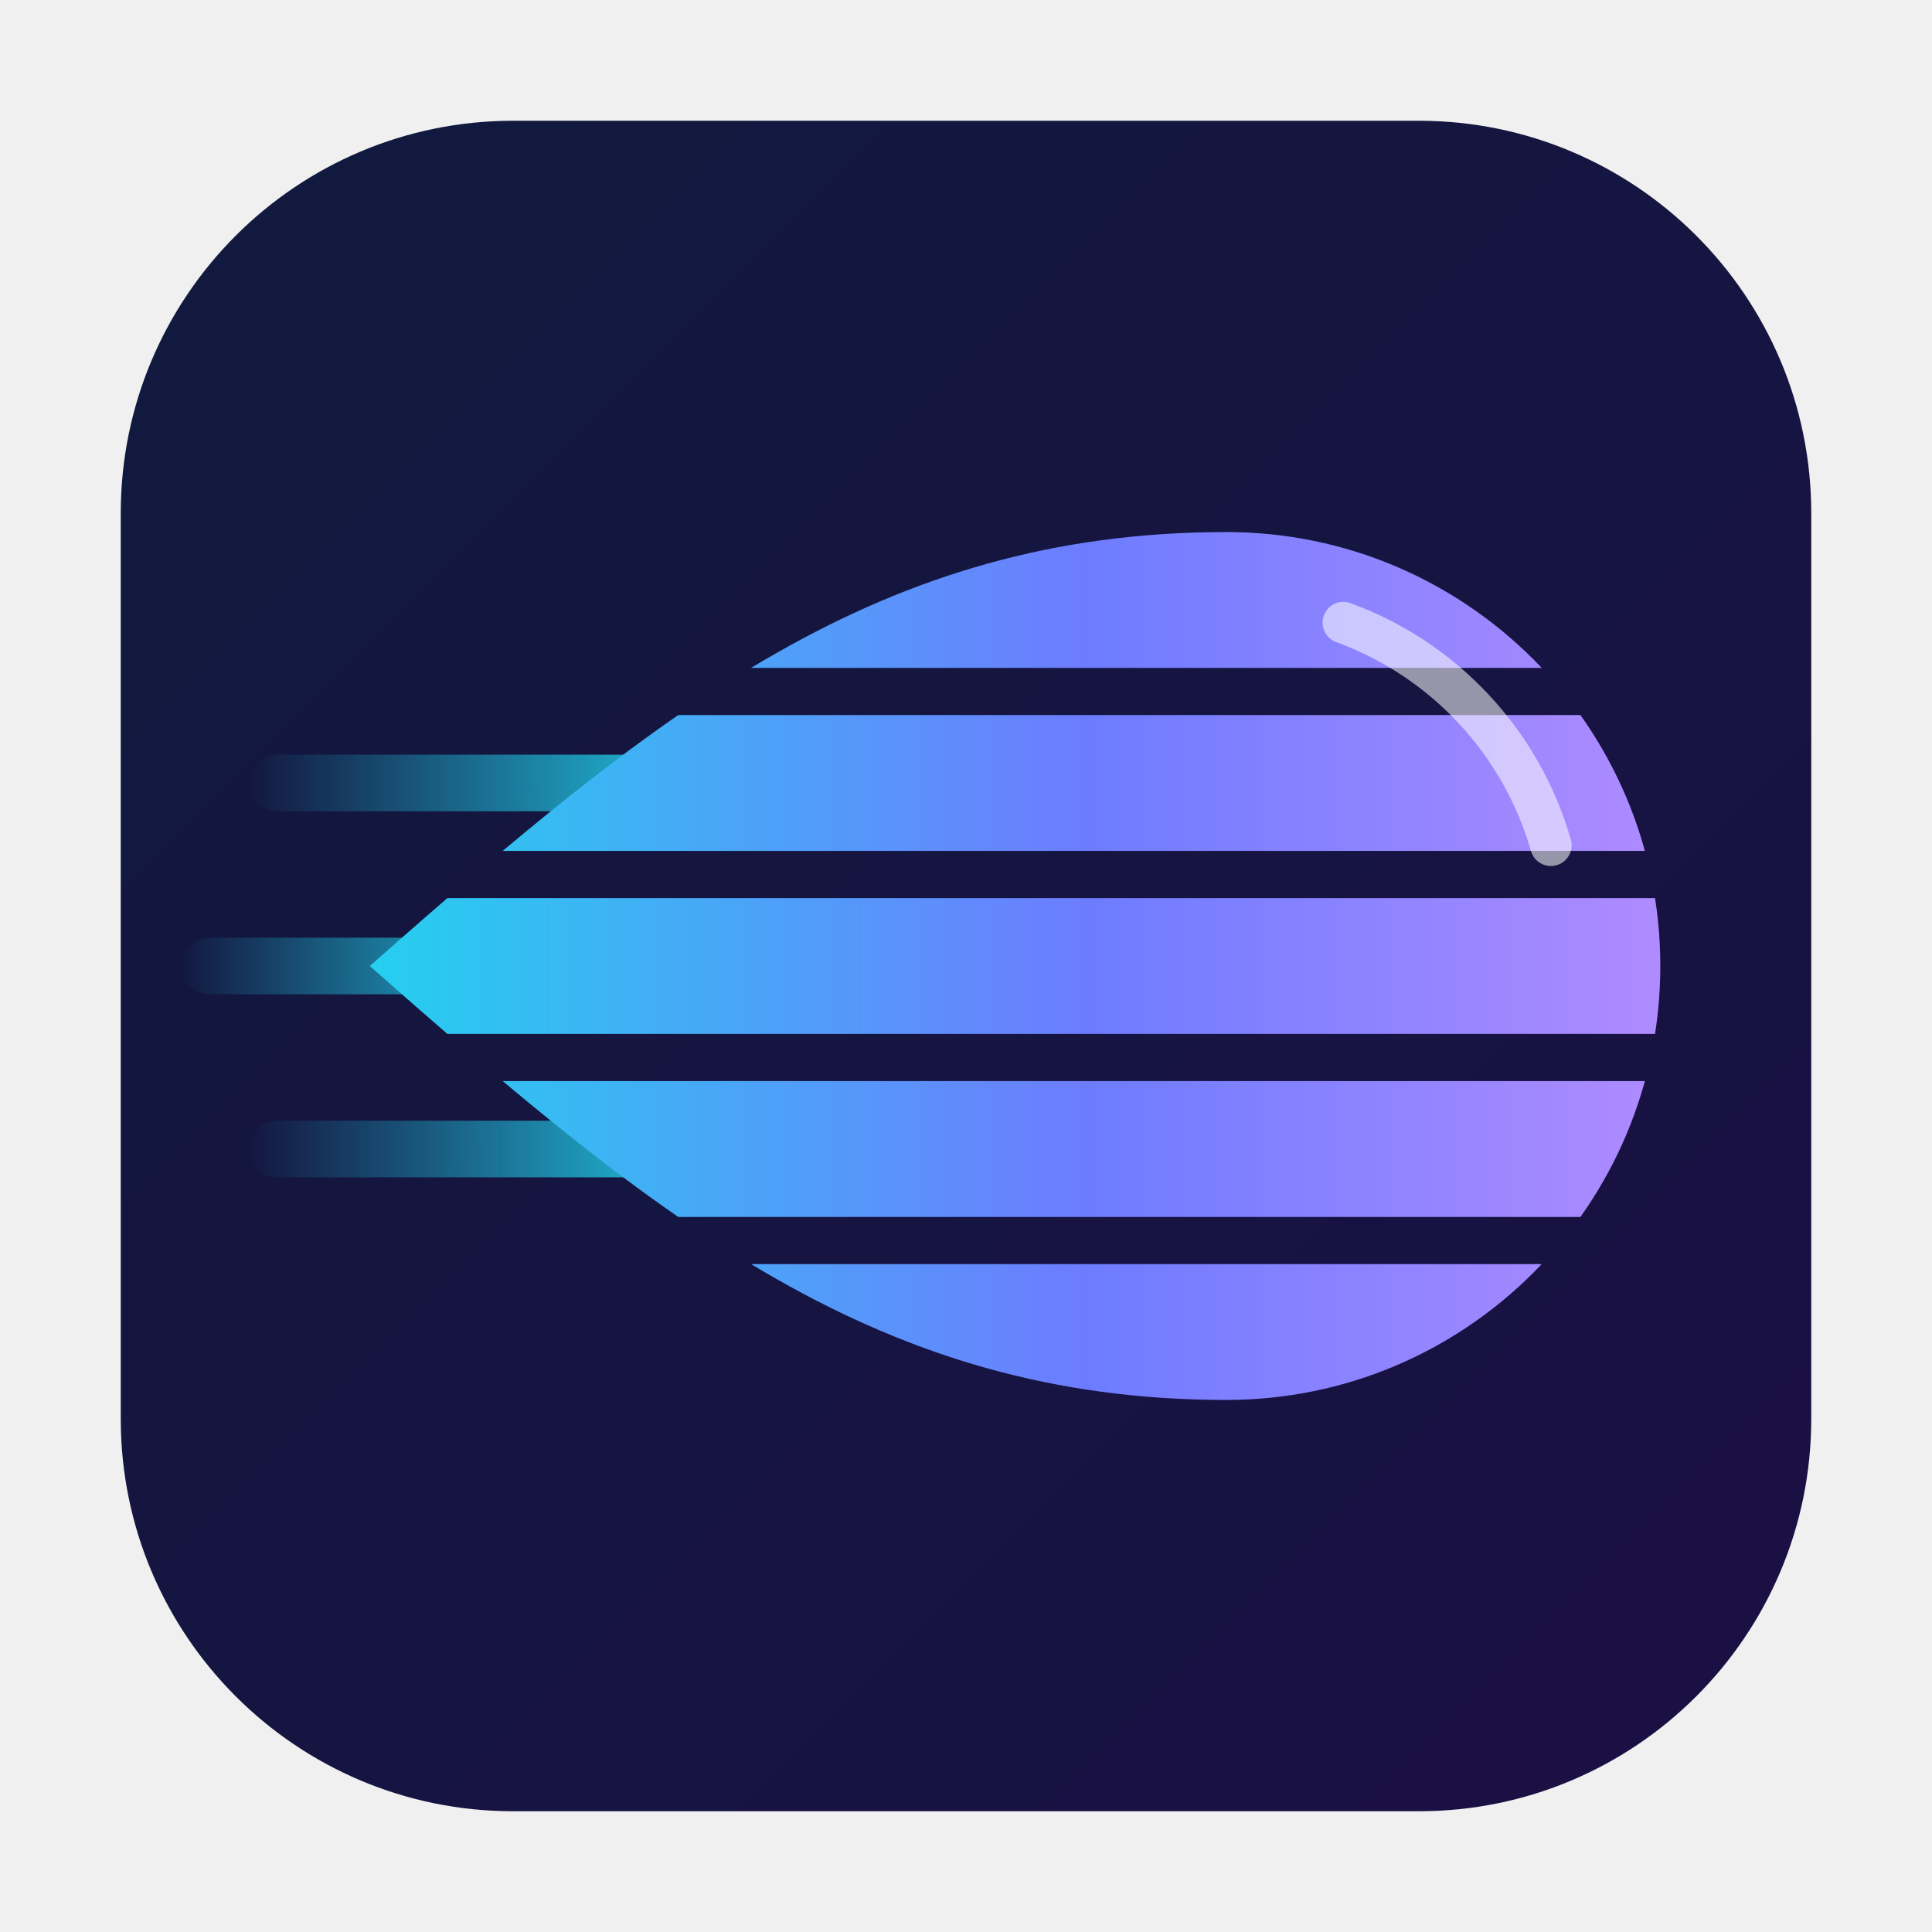
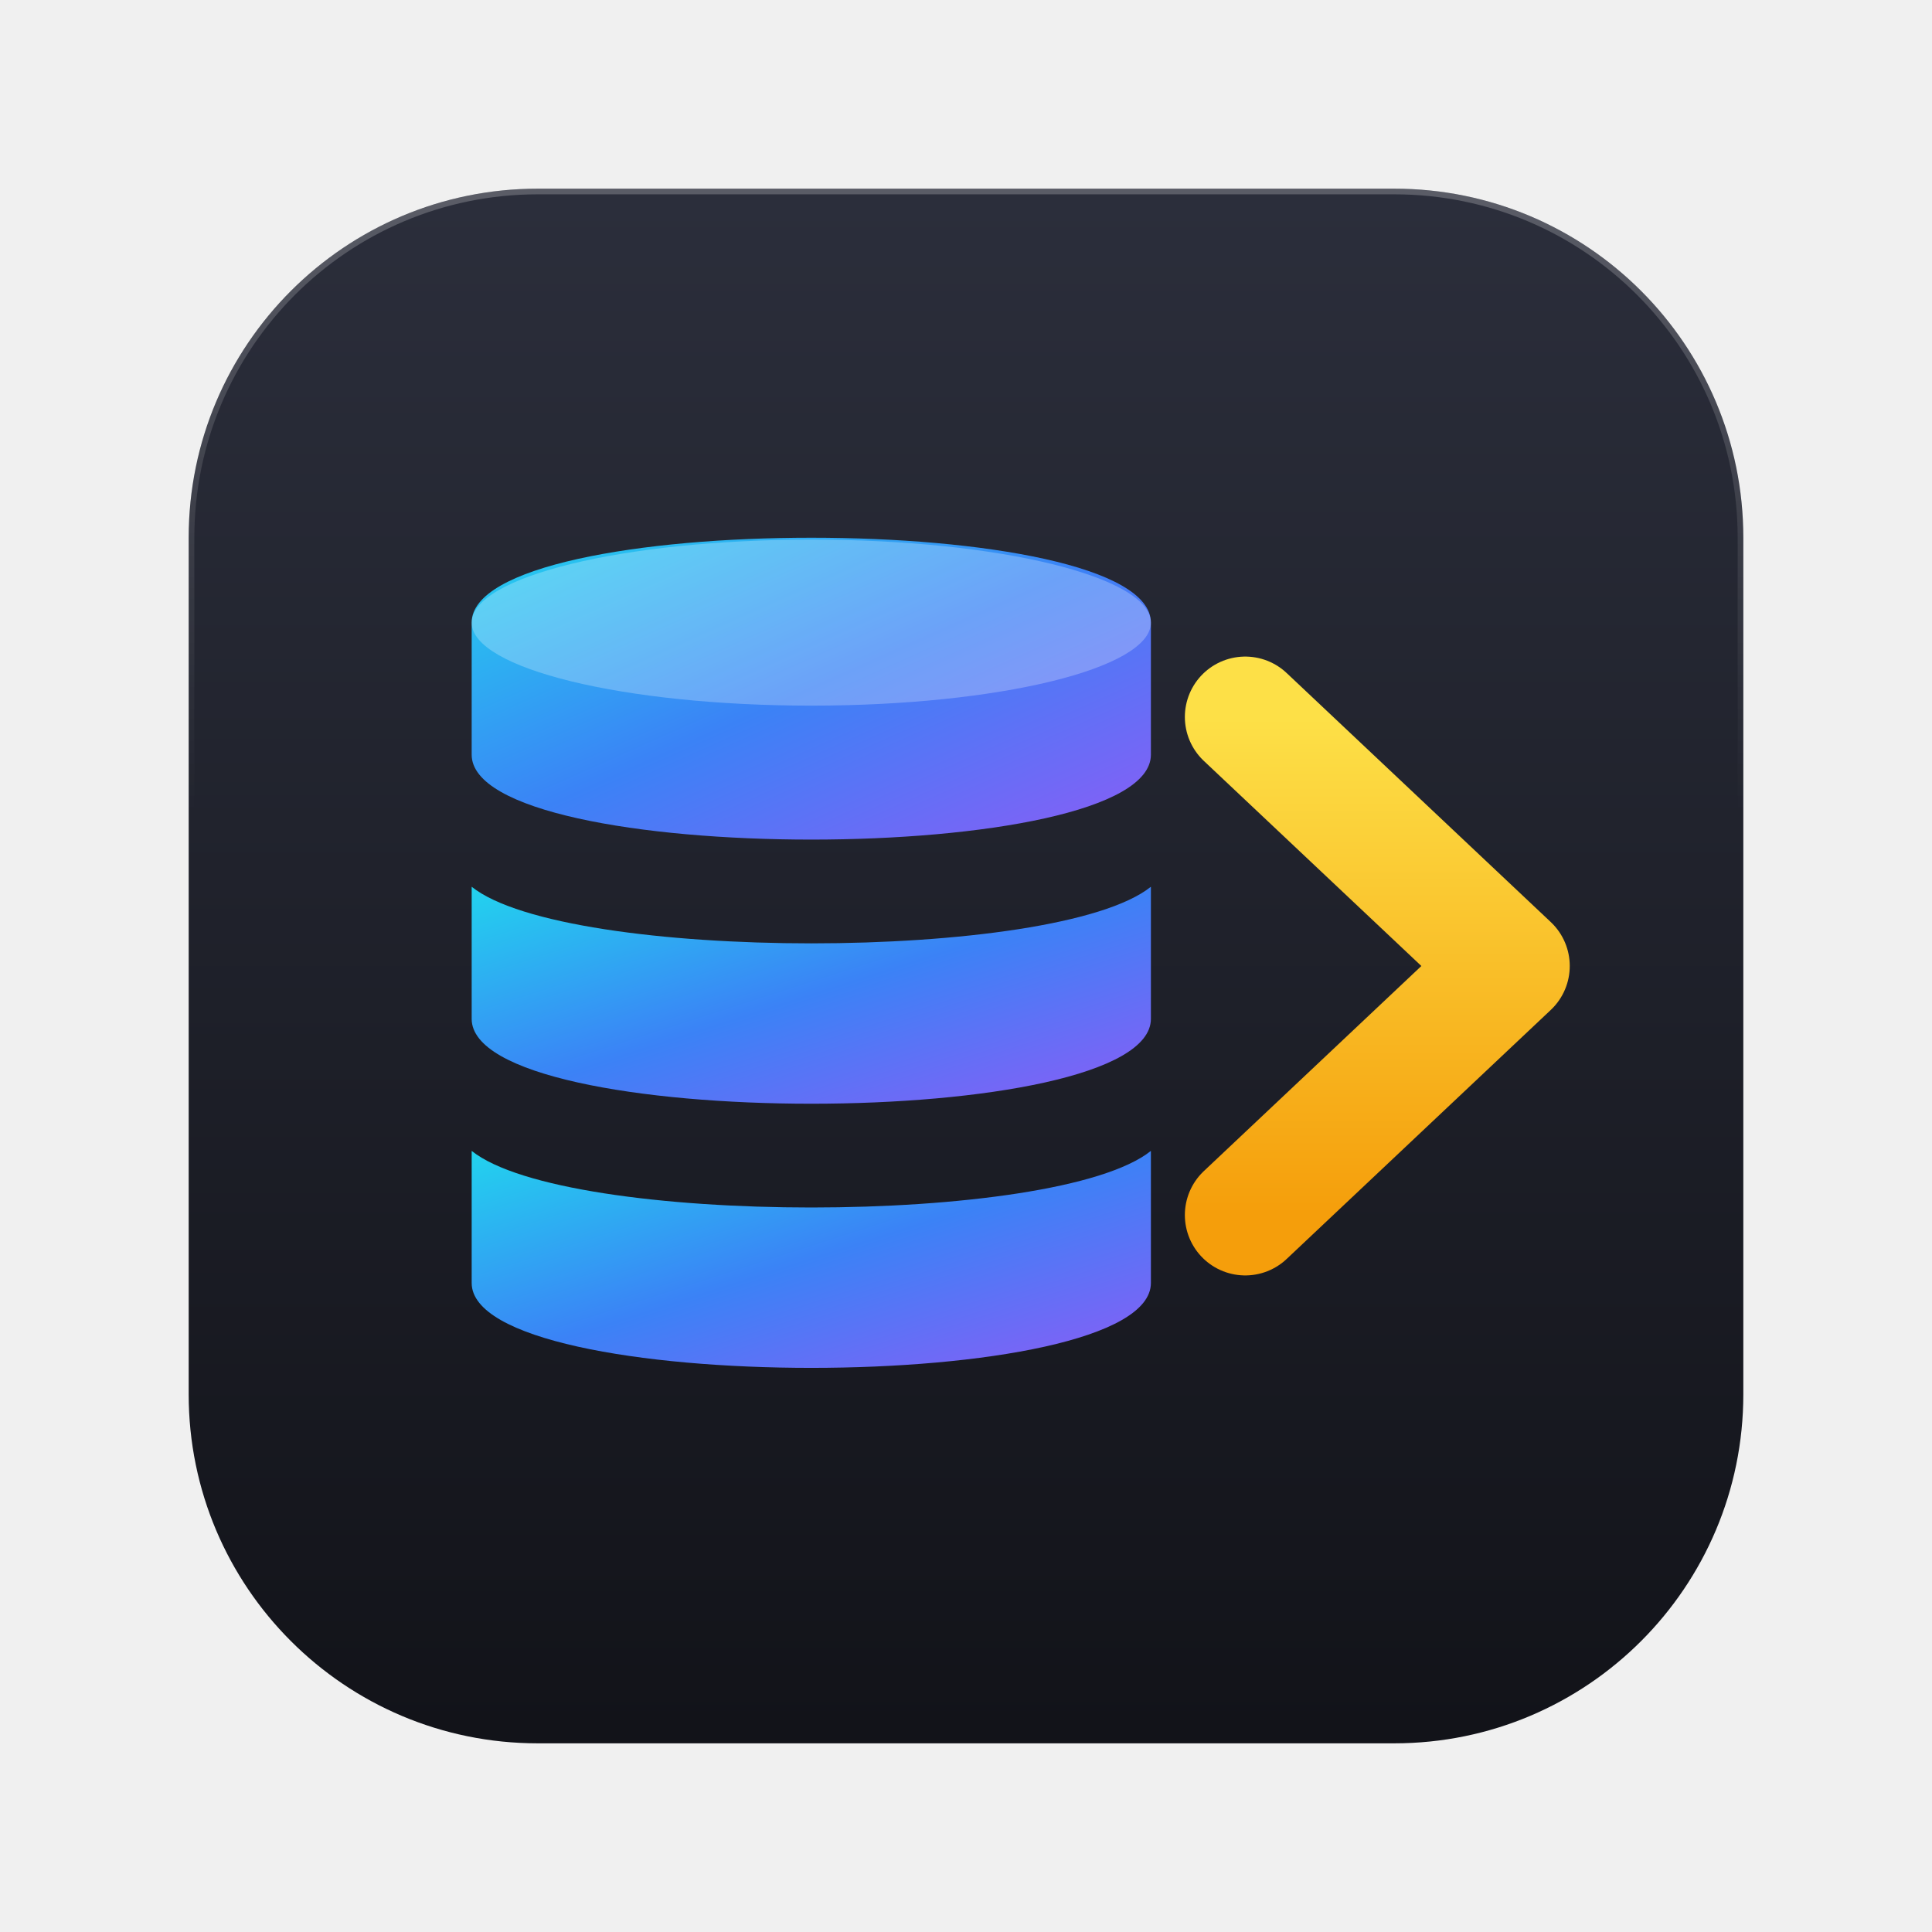
<svg xmlns="http://www.w3.org/2000/svg" width="1024" height="1024" viewBox="0 0 1024 1024">
  <defs>
-     <linearGradient id="tile" x1="0" y1="0" x2="1" y2="1">
-       <stop offset="0" stop-color="#101a3d" />
-       <stop offset="1" stop-color="#1b0f45" />
+     <linearGradient id="tile" x1="0" y1="0" x2="0" y2="1">
+       <stop offset="0" stop-color="#2b2e3b" />
+       <stop offset="1" stop-color="#121319" />
    </linearGradient>
-     <linearGradient id="flow" x1="0" y1="0" x2="1" y2="0">
+     <linearGradient id="edge" x1="0" y1="0" x2="0" y2="1">
+       <stop offset="0" stop-color="#ffffff" stop-opacity="0.22" />
+       <stop offset="0.4" stop-color="#ffffff" stop-opacity="0" />
+     </linearGradient>
+     <linearGradient id="brand" x1="0" y1="0" x2="1" y2="1">
      <stop offset="0" stop-color="#22d3ee" />
-       <stop offset="0.55" stop-color="#6d7cff" />
-       <stop offset="1" stop-color="#b48cff" />
+       <stop offset="0.5" stop-color="#3b82f6" />
+       <stop offset="1" stop-color="#8b5cf6" />
    </linearGradient>
-     <linearGradient id="trail" x1="0" y1="0" x2="1" y2="0">
-       <stop offset="0" stop-color="#22d3ee" stop-opacity="0" />
-       <stop offset="1" stop-color="#22d3ee" stop-opacity="0.95" />
+     <linearGradient id="bolt" x1="0" y1="0" x2="0" y2="1">
+       <stop offset="0" stop-color="#fde047" />
+       <stop offset="1" stop-color="#f59e0b" />
    </linearGradient>
-     <clipPath id="drop">
-       <path d="M 196 512 C 350 376, 466 282, 650 282 A 230 230 0 0 1 650 742 C 466 742, 350 648, 196 512 Z" />
-     </clipPath>
  </defs>
-   <rect x="64" y="64" width="896" height="896" rx="208" fill="url(#tile)" />
-   <g fill="url(#trail)">
-     <rect x="132" y="400" width="250" height="30" rx="15" />
-     <rect x="96" y="497" width="200" height="30" rx="15" />
-     <rect x="132" y="594" width="250" height="30" rx="15" />
+   <rect x="100" y="100" width="824" height="824" rx="185" fill="url(#tile)" />
+   <rect x="101.5" y="101.5" width="821" height="821" rx="183.5" fill="none" stroke="url(#edge)" stroke-width="3" />
+   <g fill="url(#brand)">
+     <path d="M 250 330 C 250 270, 610 270, 610 330 V 400 C 610 460, 250 460, 250 400 Z" />
+     <path d="M 250 470 C 300 510, 560 510, 610 470 V 540 C 610 600, 250 600, 250 540 Z" />
+     <path d="M 250 610 C 300 650, 560 650, 610 610 V 680 C 610 740, 250 740, 250 680 Z" />
  </g>
-   <g clip-path="url(#drop)" fill="url(#flow)">
-     <rect x="180" y="282" width="720" height="72" />
-     <rect x="180" y="379" width="720" height="72" />
-     <rect x="180" y="476" width="720" height="72" />
-     <rect x="180" y="573" width="720" height="72" />
-     <rect x="180" y="670" width="720" height="72" />
-   </g>
-   <path d="M 712 330 A 178 178 0 0 1 822 448" fill="none" stroke="#ffffff" stroke-opacity="0.55" stroke-width="22" stroke-linecap="round" />
+   <ellipse cx="430" cy="330" rx="180" ry="44" fill="#ffffff" fill-opacity="0.25" />
+   <path d="M 660 380 L 800 512 L 660 644" fill="none" stroke="url(#bolt)" stroke-width="64" stroke-linecap="round" stroke-linejoin="round" />
</svg>
